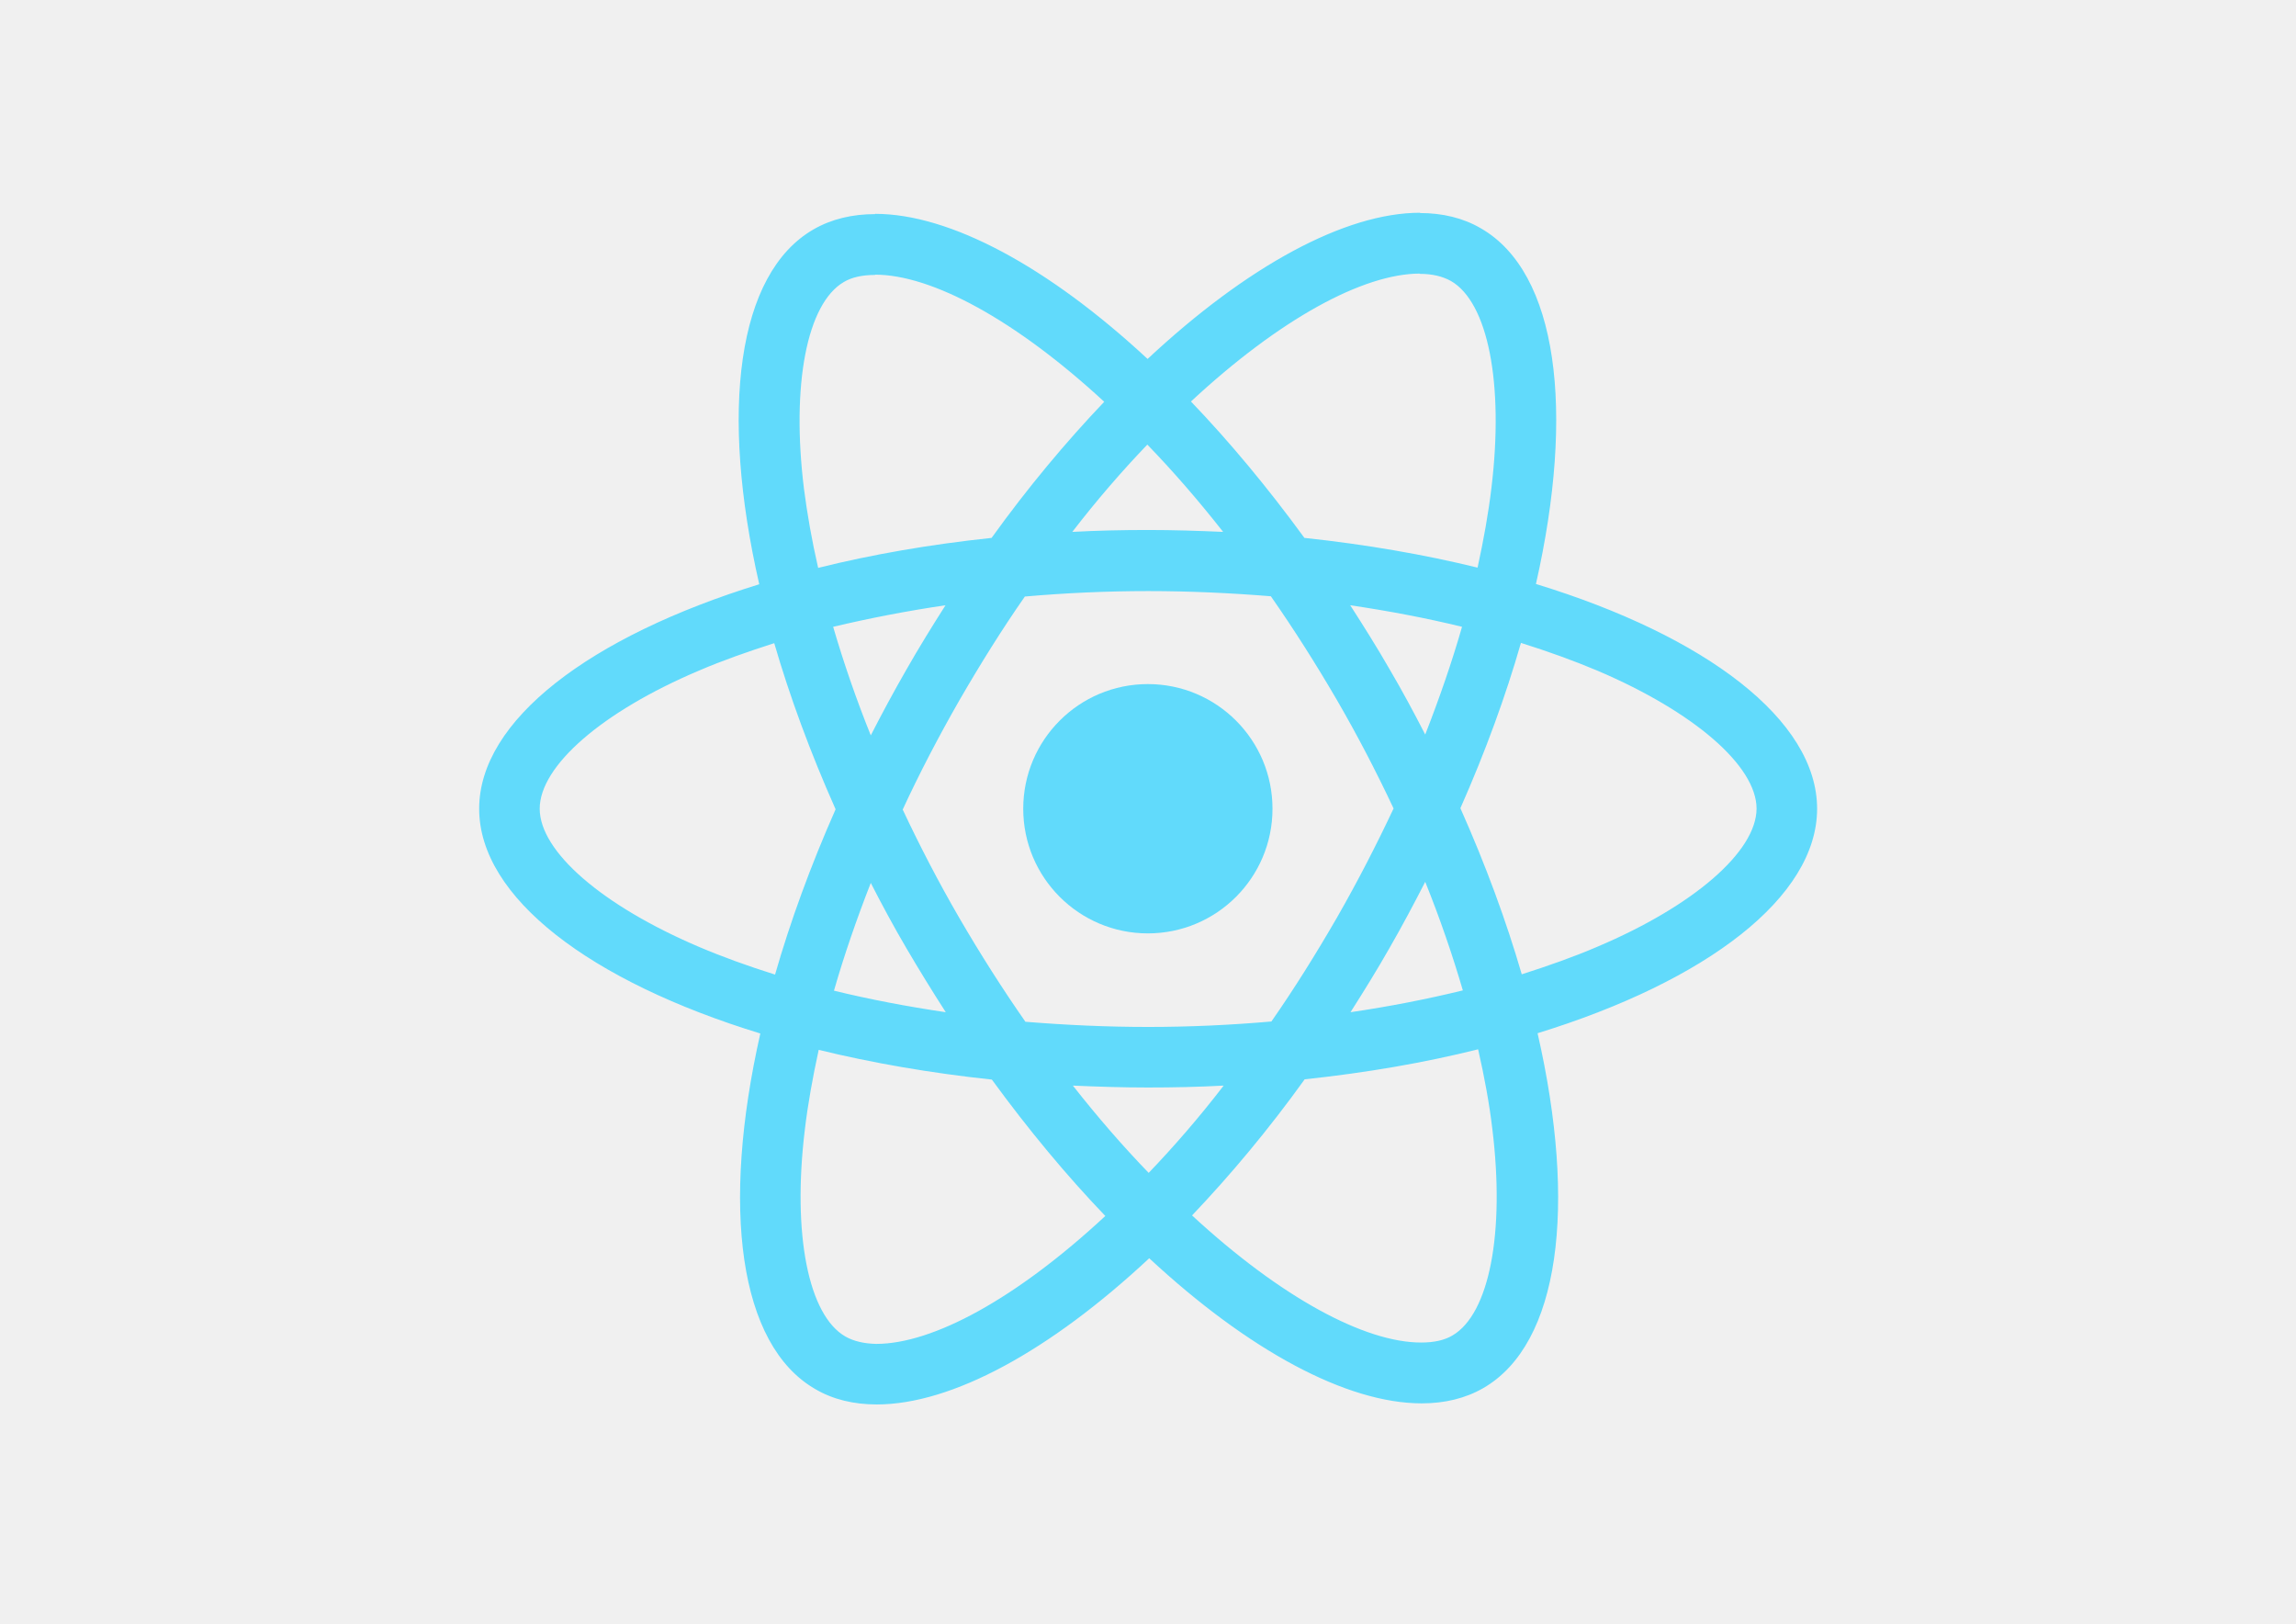
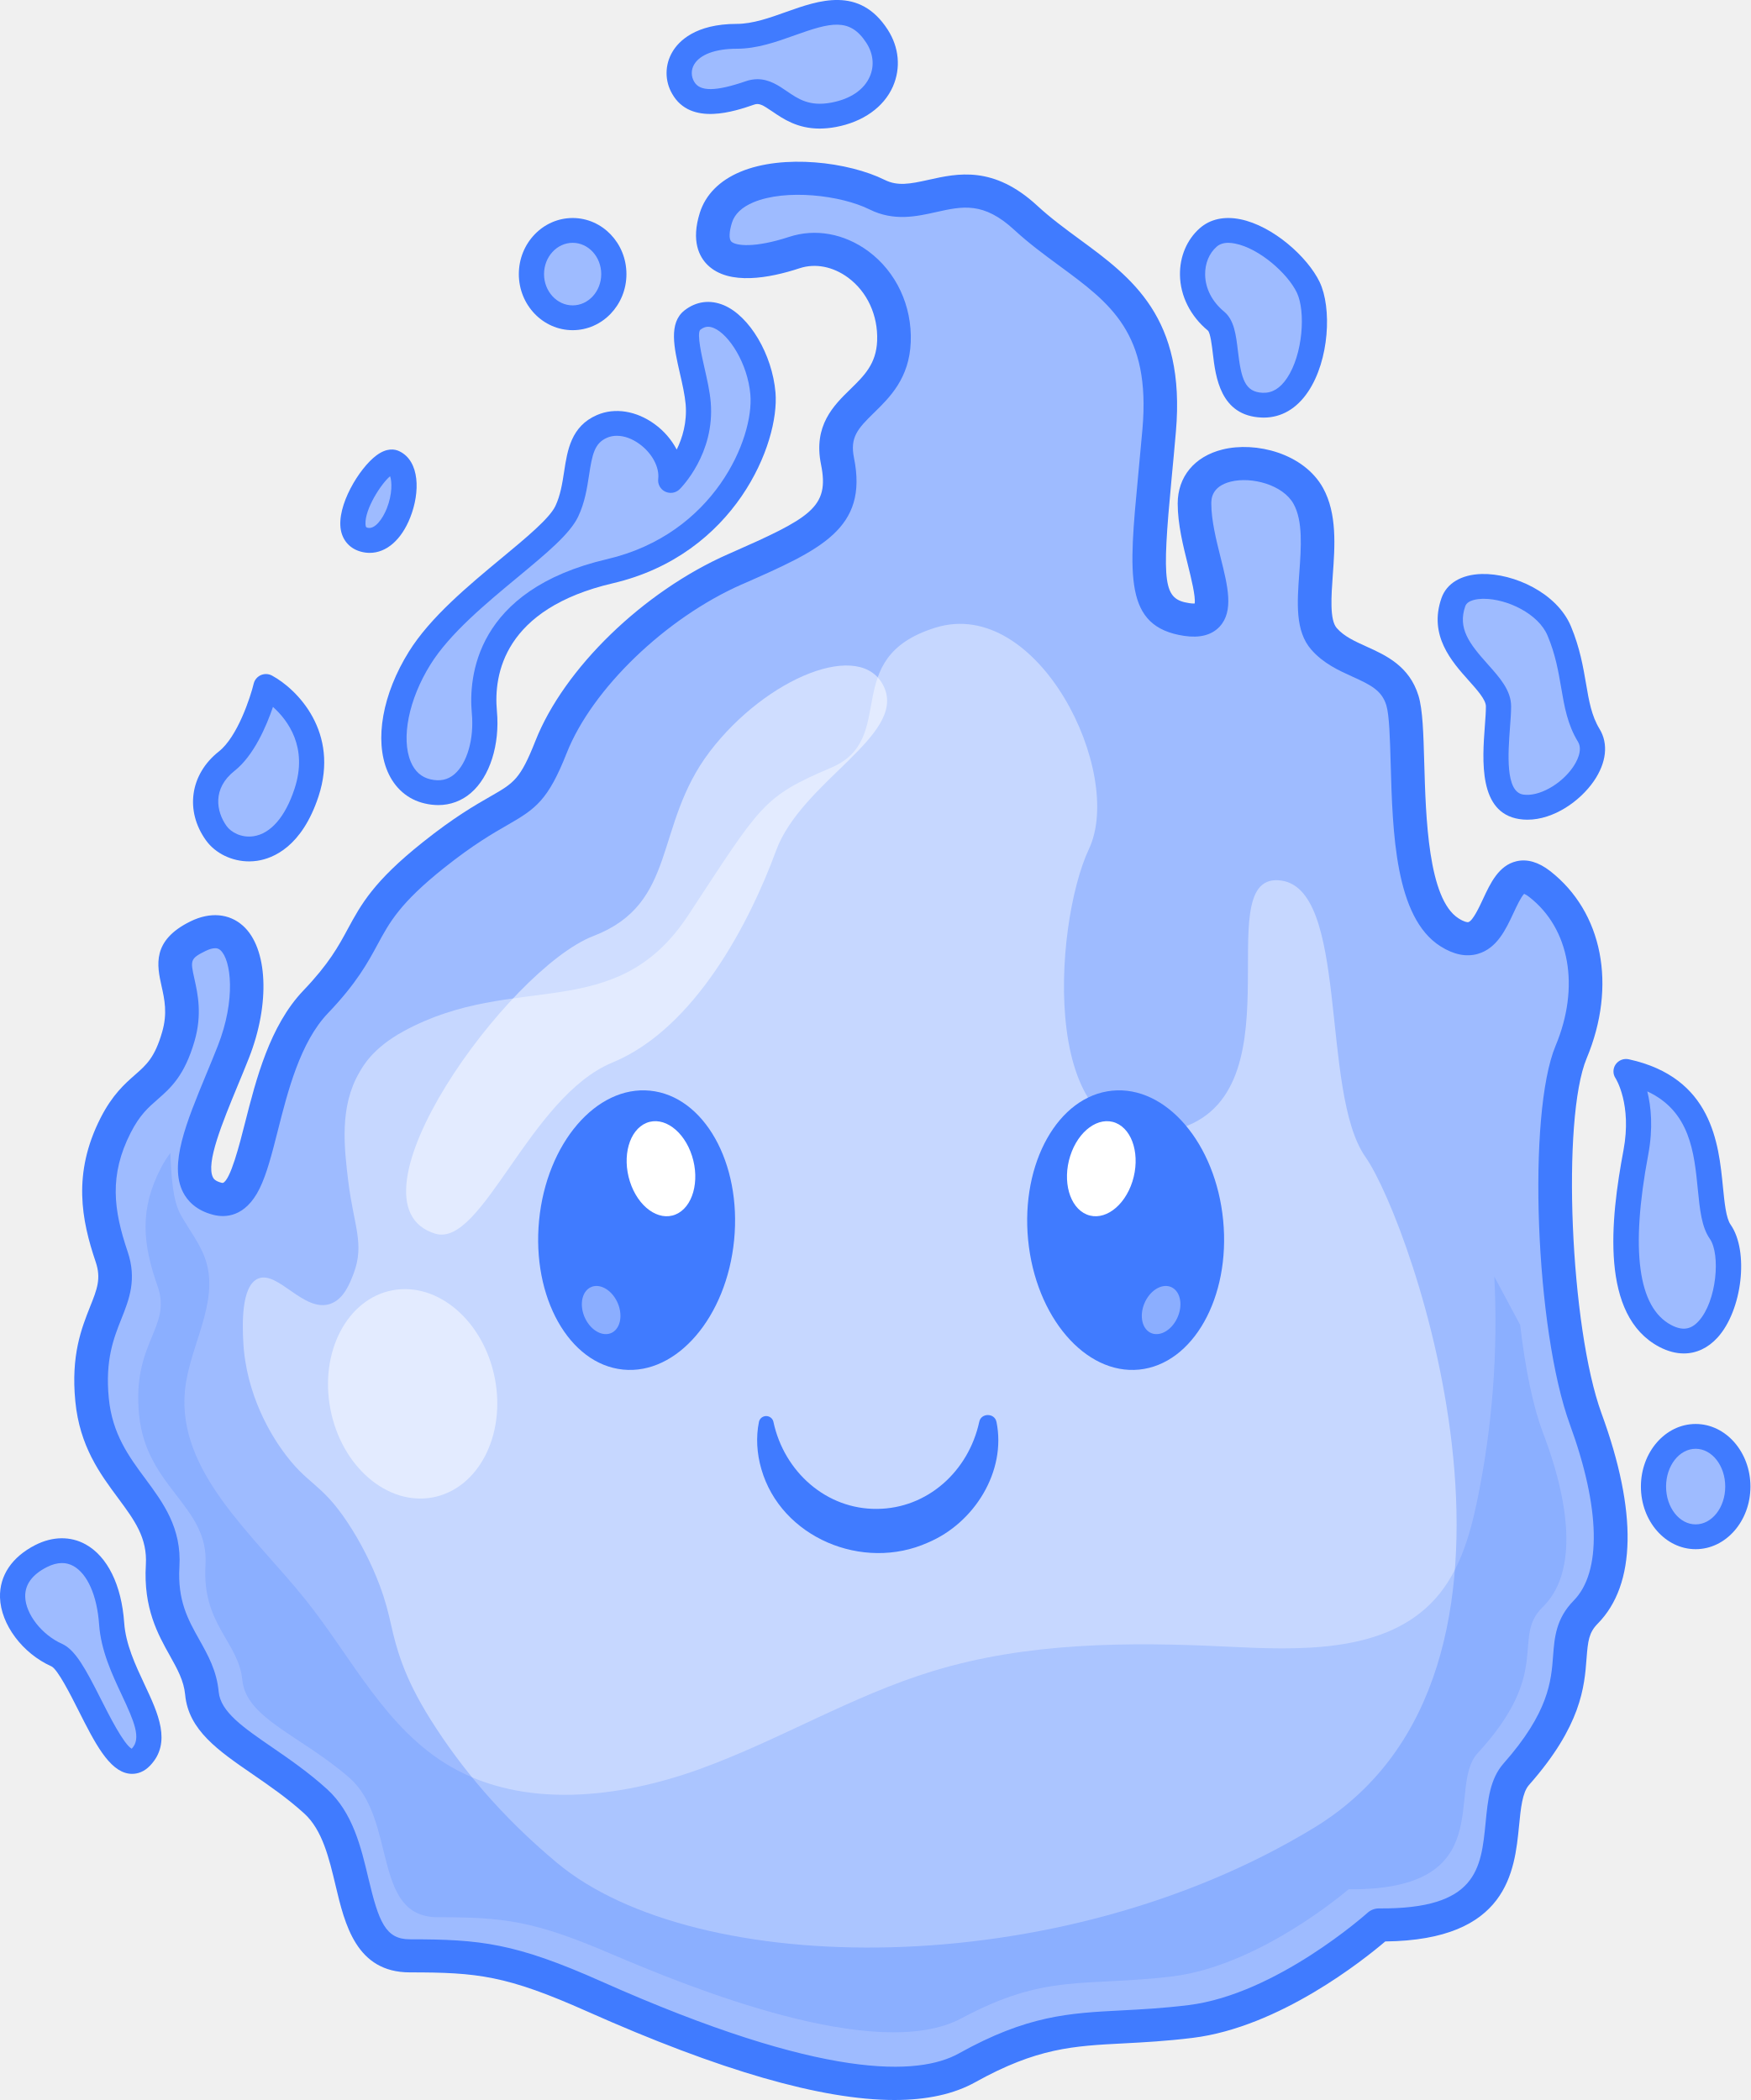
- <svg xmlns="http://www.w3.org/2000/svg" viewBox="0 0 841.9 595.3">
-   <g fill="#61DAFB">
-     <path d="M666.3 296.5c0-32.5-40.7-63.3-103.1-82.4 14.4-63.6 8-114.2-20.2-130.4-6.5-3.8-14.1-5.6-22.4-5.6v22.3c4.6 0 8.3.9 11.4 2.6 13.6 7.8 19.5 37.5 14.9 75.7-1.1 9.4-2.9 19.3-5.1 29.4-19.6-4.8-41-8.5-63.5-10.9-13.5-18.5-27.5-35.3-41.6-50 32.6-30.3 63.2-46.9 84-46.9V78c-27.5 0-63.5 19.6-99.9 53.6-36.4-33.8-72.4-53.2-99.9-53.2v22.3c20.7 0 51.4 16.5 84 46.6-14 14.7-28 31.4-41.3 49.9-22.6 2.4-44 6.1-63.6 11-2.3-10-4-19.7-5.2-29-4.7-38.2 1.1-67.9 14.6-75.8 3-1.8 6.9-2.6 11.5-2.6V78.5c-8.4 0-16 1.8-22.6 5.6-28.1 16.2-34.4 66.7-19.9 130.1-62.2 19.2-102.7 49.9-102.7 82.3 0 32.5 40.7 63.3 103.1 82.4-14.4 63.6-8 114.2 20.2 130.4 6.5 3.8 14.1 5.6 22.5 5.6 27.5 0 63.5-19.6 99.9-53.6 36.4 33.8 72.4 53.2 99.9 53.2 8.4 0 16-1.8 22.6-5.6 28.1-16.2 34.4-66.7 19.9-130.1 62-19.1 102.5-49.9 102.5-82.3zm-130.2-66.7c-3.7 12.9-8.3 26.2-13.5 39.5-4.1-8-8.4-16-13.1-24-4.6-8-9.5-15.8-14.4-23.4 14.2 2.1 27.9 4.7 41 7.9zm-45.8 106.5c-7.8 13.5-15.8 26.3-24.1 38.2-14.9 1.3-30 2-45.2 2-15.1 0-30.2-.7-45-1.9-8.3-11.9-16.4-24.6-24.2-38-7.6-13.1-14.5-26.4-20.8-39.8 6.2-13.4 13.2-26.8 20.7-39.9 7.8-13.5 15.8-26.3 24.1-38.2 14.9-1.3 30-2 45.2-2 15.1 0 30.2.7 45 1.9 8.3 11.9 16.4 24.6 24.2 38 7.6 13.1 14.5 26.4 20.8 39.8-6.3 13.4-13.2 26.8-20.7 39.9zm32.3-13c5.4 13.4 10 26.8 13.8 39.8-13.1 3.2-26.9 5.9-41.2 8 4.9-7.7 9.8-15.6 14.4-23.7 4.6-8 8.9-16.1 13-24.1zM421.2 430c-9.3-9.6-18.6-20.3-27.8-32 9 .4 18.2.7 27.5.7 9.4 0 18.7-.2 27.8-.7-9 11.7-18.3 22.4-27.5 32zm-74.4-58.9c-14.2-2.1-27.9-4.7-41-7.9 3.7-12.9 8.3-26.2 13.5-39.5 4.1 8 8.4 16 13.1 24 4.7 8 9.5 15.8 14.4 23.4zM420.7 163c9.3 9.6 18.6 20.3 27.8 32-9-.4-18.2-.7-27.5-.7-9.4 0-18.7.2-27.8.7 9-11.7 18.3-22.4 27.5-32zm-74 58.9c-4.9 7.7-9.8 15.6-14.4 23.7-4.6 8-8.9 16-13 24-5.4-13.4-10-26.8-13.8-39.8 13.1-3.1 26.9-5.8 41.2-7.9zm-90.5 125.2c-35.4-15.1-58.3-34.9-58.3-50.6 0-15.7 22.9-35.6 58.3-50.6 8.6-3.7 18-7 27.7-10.1 5.7 19.6 13.2 40 22.5 60.9-9.2 20.8-16.6 41.1-22.2 60.6-9.9-3.1-19.3-6.5-28-10.2zM310 490c-13.6-7.8-19.5-37.5-14.9-75.7 1.1-9.4 2.9-19.3 5.1-29.4 19.6 4.8 41 8.5 63.5 10.9 13.5 18.5 27.5 35.3 41.6 50-32.6 30.3-63.2 46.9-84 46.9-4.5-.1-8.3-1-11.3-2.7zm237.2-76.2c4.7 38.2-1.1 67.9-14.6 75.8-3 1.8-6.9 2.6-11.5 2.6-20.7 0-51.4-16.5-84-46.6 14-14.7 28-31.4 41.3-49.9 22.6-2.4 44-6.1 63.6-11 2.3 10.1 4.1 19.8 5.2 29.1zm38.5-66.7c-8.6 3.7-18 7-27.7 10.1-5.7-19.6-13.2-40-22.5-60.9 9.2-20.8 16.6-41.1 22.2-60.6 9.9 3.1 19.3 6.5 28.1 10.2 35.4 15.1 58.3 34.9 58.3 50.6-.1 15.7-23 35.6-58.4 50.6zM320.8 78.4z" />
-     <circle cx="420.9" cy="296.5" r="45.7" />
-     <path d="M520.5 78.1z" />
+ <svg xmlns="http://www.w3.org/2000/svg" width="40" height="48" viewBox="0 0 40 48" fill="none">
+   <g clip-path="url(#clip0_146_915)">
+     <path d="M15.82 7.318C16.493 6.788 17.344 7.936 17.434 8.995C17.523 10.055 16.582 12.438 13.937 13.056C11.293 13.674 10.979 15.307 11.068 16.279C11.158 17.25 10.71 18.309 9.768 18.089C8.827 17.868 8.737 16.411 9.589 15.042C10.441 13.673 12.592 12.438 12.951 11.687C13.31 10.937 13.041 10.054 13.758 9.745C14.475 9.436 15.416 10.231 15.327 10.982C15.327 10.982 16.044 10.276 15.954 9.216C15.895 8.521 15.482 7.584 15.82 7.318Z" fill="#9EBBFF" />
+     <path d="M33.212 13.763C33.461 13.056 35.229 13.454 35.633 14.425C36.036 15.396 35.902 16.147 36.305 16.809C36.708 17.471 35.588 18.575 34.758 18.442C33.928 18.31 34.242 16.809 34.242 16.147C34.242 15.485 32.809 14.91 33.212 13.763Z" fill="#9EBBFF" />
+     <path d="M27.609 5.428C28.222 4.888 29.536 5.817 29.895 6.568C30.254 7.318 29.94 9.304 28.841 9.26C27.743 9.216 28.18 7.663 27.788 7.34C27.094 6.766 27.116 5.861 27.609 5.428Z" fill="#9EBBFF" />
+     <path d="M20.042 0.829C20.477 1.503 20.153 2.418 19.048 2.625C17.942 2.831 17.733 1.918 17.135 2.124C16.537 2.331 15.879 2.477 15.611 2.006C15.343 1.536 15.641 0.829 16.836 0.829C18.031 0.829 19.243 -0.407 20.042 0.829Z" fill="#9EBBFF" />
+     <path d="M13.086 7.264C13.606 7.264 14.027 6.817 14.027 6.265C14.027 5.714 13.606 5.267 13.086 5.267C12.566 5.267 12.145 5.714 12.145 6.265C12.145 6.817 12.566 7.264 13.086 7.264Z" fill="#9EBBFF" />
+     <path d="M9.002 10.57C8.668 10.404 7.572 12.129 8.319 12.335C9.066 12.542 9.537 10.835 9.002 10.57Z" fill="#9EBBFF" />
+     <path d="M6.078 15.69C6.078 15.69 7.542 16.485 7.004 18.118C6.466 19.751 5.301 19.545 4.942 19.045C4.584 18.544 4.584 17.868 5.182 17.396C5.779 16.924 6.078 15.69 6.078 15.69Z" fill="#9EBBFF" />
+     <path d="M37.157 24.489C37.157 24.489 37.605 25.152 37.381 26.343C37.157 27.534 36.799 29.873 38.053 30.536C39.308 31.199 39.802 28.859 39.309 28.153C38.817 27.447 39.578 25.018 37.157 24.489Z" fill="#9EBBFF" />
+     <path d="M38.748 35.127C39.281 35.127 39.712 34.613 39.712 33.979C39.712 33.345 39.281 32.831 38.748 32.831C38.216 32.831 37.785 33.345 37.785 33.979C37.785 34.613 38.216 35.127 38.748 35.127Z" fill="#9EBBFF" />
+     <path d="M0.938 35.568C1.769 35.144 2.462 35.833 2.552 37.113C2.642 38.393 3.852 39.497 3.224 40.159C2.596 40.821 1.867 38.084 1.297 37.83C0.422 37.441 -0.272 36.186 0.938 35.568Z" fill="#9EBBFF" />
+     <path d="M36.235 36.848C35.453 37.643 36.494 38.466 34.647 40.556C33.877 41.425 35.214 44.029 31.509 43.999C31.509 43.999 29.357 45.941 27.205 46.206C25.053 46.472 24.157 46.118 22.095 47.266C20.033 48.414 15.461 46.471 13.578 45.633C11.695 44.794 10.978 44.705 9.365 44.705C7.752 44.705 8.379 42.233 7.213 41.174C6.047 40.114 4.703 39.673 4.613 38.703C4.523 37.732 3.627 37.29 3.717 35.789C3.807 34.287 2.282 33.847 2.103 31.992C1.925 30.138 2.909 29.786 2.551 28.726C2.192 27.667 2.103 26.785 2.641 25.725C2.705 25.597 2.779 25.474 2.863 25.357C3.324 24.71 3.766 24.761 4.075 23.695C4.434 22.458 3.448 21.929 4.524 21.399C5.6 20.87 5.959 22.458 5.33 24.048C4.702 25.637 3.895 27.138 4.972 27.402C6.048 27.667 5.779 24.401 7.214 22.9C8.648 21.398 8.021 21.046 9.903 19.545C11.785 18.044 11.965 18.663 12.592 17.073C13.22 15.483 14.991 13.807 16.796 13.012C18.601 12.217 19.407 11.865 19.138 10.54C18.868 9.215 20.373 9.216 20.428 7.803C20.483 6.39 19.227 5.42 18.152 5.773C17.076 6.126 16 6.126 16.358 4.979C16.717 3.832 18.975 3.919 20.042 4.449C21.11 4.978 22.007 3.655 23.441 4.979C24.876 6.303 26.758 6.745 26.489 9.835C26.221 12.926 25.952 13.984 27.117 14.161C28.282 14.338 27.297 12.748 27.297 11.513C27.297 10.277 29.358 10.365 29.896 11.336C30.433 12.307 29.717 13.984 30.255 14.603C30.792 15.222 31.779 15.132 32.048 16.014C32.316 16.897 31.869 20.517 33.124 21.312C34.378 22.107 34.11 19.37 35.186 20.209C36.262 21.047 36.53 22.547 35.903 24.049C35.484 25.052 35.441 27.557 35.684 29.713C35.803 30.78 35.991 31.763 36.237 32.435C36.978 34.464 37.018 36.053 36.235 36.848Z" fill="#9EBBFF" />
+     <path d="M21.374 14.347C23.728 13.615 25.704 17.665 24.884 19.405C24.065 21.146 23.715 26.514 26.757 25.846C29.799 25.179 27.576 20.016 29.214 20.12C30.852 20.224 30.15 24.948 31.203 26.446C32.257 27.944 35.89 38.2 30.036 41.772C24.182 45.344 15.899 45.229 12.727 42.578C11.45 41.512 10.527 40.397 9.846 39.315C9.523 38.801 9.329 38.394 9.196 38.037C8.911 37.269 8.961 36.998 8.673 36.228C8.485 35.732 8.243 35.257 7.951 34.812C7.318 33.855 7.031 33.967 6.44 33.133C6.243 32.855 5.616 31.915 5.558 30.648C5.543 30.316 5.5 29.39 5.901 29.224C6.354 29.038 6.941 30.004 7.543 29.804C7.858 29.698 7.995 29.333 8.082 29.105C8.336 28.428 8.082 28.009 7.959 27.006C7.865 26.23 7.752 25.297 8.214 24.509C8.29 24.38 8.508 23.959 9.232 23.566C11.778 22.183 14.065 23.451 15.73 20.915C17.395 18.38 17.428 18.214 18.991 17.548C20.555 16.882 19.151 15.038 21.374 14.347Z" fill="#C6D7FF" />
+     <path d="M20.439 48C18.778 48 16.456 47.329 13.421 45.977C11.571 45.152 10.914 45.083 9.365 45.083C8.14 45.083 7.879 43.983 7.669 43.099C7.52 42.474 7.367 41.828 6.953 41.452C6.567 41.101 6.164 40.824 5.774 40.555C4.986 40.013 4.306 39.545 4.231 38.736C4.201 38.416 4.053 38.151 3.882 37.844C3.611 37.36 3.274 36.759 3.333 35.766C3.37 35.15 3.074 34.75 2.699 34.243C2.287 33.688 1.82 33.057 1.721 32.028C1.619 30.974 1.863 30.362 2.058 29.869C2.219 29.467 2.315 29.224 2.187 28.845C1.863 27.888 1.652 26.827 2.297 25.555C2.569 25.02 2.856 24.769 3.086 24.567C3.348 24.337 3.537 24.172 3.705 23.59C3.83 23.161 3.76 22.843 3.691 22.536C3.589 22.074 3.461 21.498 4.351 21.061C4.798 20.84 5.236 20.877 5.552 21.16C6.121 21.671 6.178 22.942 5.688 24.184C5.602 24.402 5.513 24.618 5.425 24.829C5.085 25.654 4.699 26.586 4.867 26.912C4.88 26.937 4.911 26.997 5.065 27.035C5.074 27.038 5.083 27.039 5.093 27.038C5.266 26.978 5.475 26.154 5.6 25.661C5.851 24.676 6.162 23.447 6.933 22.64C7.519 22.027 7.737 21.623 7.948 21.232C8.249 20.677 8.532 20.15 9.661 19.251C10.38 18.677 10.858 18.404 11.208 18.203C11.744 17.896 11.888 17.814 12.235 16.935C12.89 15.275 14.701 13.52 16.639 12.666L16.647 12.663C18.526 11.835 18.962 11.602 18.761 10.614C18.581 9.727 19.052 9.266 19.432 8.896C19.749 8.586 20.023 8.318 20.044 7.789C20.066 7.209 19.818 6.67 19.38 6.346C19.035 6.092 18.632 6.013 18.273 6.131C17.584 6.358 16.661 6.529 16.175 6.062C15.98 5.874 15.789 5.514 15.991 4.867C16.121 4.452 16.441 4.127 16.916 3.928C17.896 3.515 19.391 3.703 20.215 4.111C20.51 4.258 20.79 4.206 21.22 4.11C21.881 3.962 22.703 3.779 23.703 4.702C24.007 4.983 24.343 5.23 24.667 5.468C25.863 6.346 27.099 7.255 26.871 9.866C26.838 10.252 26.804 10.607 26.773 10.933C26.541 13.377 26.587 13.697 27.175 13.786C27.216 13.793 27.258 13.796 27.3 13.795C27.325 13.635 27.218 13.208 27.146 12.916C27.037 12.478 26.912 11.982 26.912 11.51C26.912 10.898 27.294 10.435 27.933 10.275C28.699 10.083 29.796 10.365 30.233 11.153C30.558 11.741 30.504 12.488 30.456 13.147C30.422 13.625 30.382 14.167 30.546 14.355C30.713 14.547 30.962 14.659 31.227 14.779C31.664 14.976 32.207 15.222 32.415 15.904C32.512 16.224 32.527 16.759 32.546 17.435C32.581 18.676 32.633 20.55 33.331 20.992C33.458 21.073 33.531 21.083 33.554 21.077C33.657 21.047 33.803 20.734 33.89 20.547C34.057 20.189 34.246 19.782 34.652 19.686C34.898 19.628 35.158 19.704 35.423 19.91C36.624 20.847 36.952 22.527 36.257 24.191C35.681 25.569 35.881 30.347 36.597 32.306C37.42 34.556 37.39 36.217 36.511 37.111C36.308 37.317 36.286 37.505 36.255 37.907C36.206 38.556 36.138 39.444 34.937 40.803C34.787 40.974 34.751 41.339 34.713 41.726C34.61 42.773 34.455 44.345 31.655 44.376C31.169 44.79 29.239 46.336 27.254 46.58C26.643 46.655 26.129 46.682 25.674 46.706C24.526 46.765 23.697 46.808 22.285 47.594C21.799 47.864 21.186 48 20.439 48ZM4.914 21.674C4.863 21.674 4.793 21.689 4.696 21.737C4.34 21.912 4.35 21.956 4.443 22.375C4.519 22.717 4.623 23.186 4.445 23.798C4.215 24.591 3.901 24.866 3.598 25.132C3.388 25.315 3.191 25.488 2.985 25.894C2.492 26.865 2.593 27.652 2.916 28.607C3.132 29.245 2.95 29.703 2.774 30.145C2.599 30.584 2.401 31.082 2.486 31.957C2.565 32.779 2.949 33.297 3.32 33.798C3.73 34.352 4.153 34.924 4.1 35.811C4.054 36.586 4.297 37.02 4.555 37.48C4.751 37.829 4.953 38.19 4.997 38.668C5.039 39.127 5.558 39.484 6.215 39.936C6.607 40.205 7.051 40.511 7.475 40.896C8.062 41.43 8.251 42.225 8.417 42.927C8.654 43.922 8.806 44.327 9.366 44.327C10.974 44.327 11.768 44.41 13.738 45.288C18.848 47.564 21.001 47.441 21.908 46.937C23.476 46.063 24.429 46.014 25.634 45.952C26.076 45.929 26.576 45.903 27.159 45.831C29.166 45.584 31.23 43.739 31.25 43.721C31.321 43.657 31.414 43.621 31.51 43.621H31.513C33.754 43.639 33.844 42.719 33.949 41.654C33.999 41.143 34.047 40.661 34.358 40.308C35.392 39.138 35.447 38.425 35.49 37.852C35.522 37.432 35.555 36.998 35.961 36.585C36.602 35.933 36.571 34.467 35.875 32.562C35.083 30.397 34.897 25.461 35.547 23.904C36.109 22.56 35.873 21.226 34.947 20.504C34.911 20.474 34.871 20.449 34.829 20.43C34.758 20.498 34.653 20.724 34.588 20.863C34.41 21.245 34.209 21.677 33.77 21.803C33.506 21.879 33.219 21.821 32.916 21.629C31.877 20.971 31.823 19.023 31.779 17.457C31.763 16.886 31.748 16.346 31.68 16.122C31.577 15.784 31.331 15.659 30.907 15.467C30.594 15.325 30.24 15.165 29.963 14.847C29.594 14.424 29.641 13.778 29.691 13.094C29.733 12.512 29.777 11.909 29.559 11.517C29.317 11.081 28.602 10.889 28.123 11.009C27.68 11.121 27.68 11.415 27.68 11.512C27.68 11.892 27.792 12.341 27.891 12.737C28.057 13.398 28.199 13.968 27.87 14.323C27.689 14.517 27.416 14.588 27.058 14.534C25.681 14.326 25.79 13.169 26.009 10.863C26.04 10.541 26.073 10.187 26.107 9.802C26.297 7.61 25.375 6.933 24.208 6.075C23.867 5.824 23.514 5.565 23.178 5.255C22.475 4.606 21.995 4.713 21.39 4.848C20.939 4.949 20.426 5.063 19.87 4.787C19.211 4.46 17.959 4.313 17.217 4.624C16.953 4.735 16.788 4.892 16.726 5.09C16.66 5.301 16.655 5.466 16.712 5.522C16.814 5.62 17.248 5.672 18.031 5.415C18.632 5.217 19.292 5.337 19.842 5.742C20.481 6.215 20.844 6.991 20.812 7.818C20.78 8.645 20.332 9.083 19.973 9.434C19.596 9.801 19.42 9.999 19.515 10.466C19.842 12.084 18.759 12.563 16.962 13.354L16.953 13.357C15.214 14.123 13.531 15.744 12.951 17.21C12.524 18.292 12.244 18.486 11.595 18.858C11.268 19.046 10.819 19.303 10.146 19.839C9.139 20.642 8.902 21.08 8.628 21.588C8.404 22.002 8.15 22.473 7.494 23.159C6.86 23.822 6.576 24.944 6.348 25.845C6.214 26.373 6.098 26.829 5.931 27.169C5.602 27.835 5.132 27.832 4.881 27.769C4.473 27.669 4.277 27.434 4.185 27.255C3.858 26.621 4.256 25.66 4.717 24.545C4.803 24.337 4.891 24.125 4.975 23.911C5.397 22.842 5.28 21.937 5.037 21.719C5.021 21.704 5.002 21.692 4.981 21.684C4.96 21.676 4.937 21.672 4.914 21.674Z" fill="#407BFF" />
+     <path d="M10.014 18.402C9.909 18.401 9.804 18.389 9.702 18.364C9.318 18.275 9.017 18.013 8.855 17.63C8.553 16.913 8.74 15.864 9.344 14.894C9.835 14.106 10.7 13.389 11.463 12.756C12.025 12.29 12.555 11.851 12.691 11.567C12.807 11.322 12.85 11.046 12.891 10.78C12.965 10.293 13.05 9.741 13.643 9.486C14.048 9.311 14.54 9.389 14.959 9.694C15.17 9.847 15.343 10.046 15.464 10.276C15.594 10.01 15.703 9.654 15.668 9.239C15.649 9.027 15.593 8.777 15.537 8.535C15.402 7.944 15.275 7.385 15.64 7.096C15.907 6.886 16.227 6.844 16.542 6.977C17.13 7.226 17.647 8.102 17.721 8.971C17.819 10.128 16.801 12.678 14.004 13.332C11.518 13.913 11.277 15.411 11.355 16.253C11.426 17.021 11.192 17.756 10.76 18.125C10.554 18.305 10.288 18.403 10.014 18.402ZM14.097 9.961C14.02 9.96 13.944 9.975 13.873 10.005C13.585 10.129 13.533 10.385 13.46 10.864C13.415 11.157 13.364 11.488 13.212 11.808C13.023 12.204 12.498 12.639 11.834 13.19C11.104 13.795 10.276 14.481 9.835 15.191C9.341 15.984 9.161 16.877 9.387 17.413C9.478 17.63 9.629 17.765 9.835 17.813C10.052 17.864 10.231 17.826 10.383 17.697C10.675 17.448 10.836 16.888 10.782 16.305C10.706 15.481 10.855 13.486 13.871 12.781C16.331 12.206 17.231 10.012 17.147 9.02C17.086 8.306 16.659 7.645 16.314 7.499C16.195 7.448 16.101 7.461 16 7.54C15.921 7.633 16.037 8.14 16.099 8.412C16.158 8.672 16.22 8.942 16.241 9.193C16.341 10.37 15.563 11.15 15.53 11.183C15.488 11.224 15.434 11.252 15.375 11.262C15.316 11.271 15.255 11.263 15.201 11.237C15.148 11.212 15.103 11.17 15.075 11.119C15.046 11.067 15.034 11.008 15.041 10.95C15.073 10.681 14.902 10.36 14.616 10.151C14.446 10.026 14.264 9.961 14.097 9.961V9.961Z" fill="#407BFF" />
+     <path d="M34.904 18.736C34.84 18.736 34.776 18.731 34.713 18.721C33.784 18.573 33.873 17.38 33.931 16.591C33.944 16.423 33.955 16.265 33.955 16.146C33.955 15.994 33.756 15.772 33.564 15.557C33.174 15.121 32.64 14.524 32.94 13.67C33.058 13.333 33.393 13.132 33.858 13.12C34.593 13.102 35.581 13.553 35.899 14.318C36.103 14.808 36.177 15.243 36.243 15.626C36.31 16.02 36.368 16.36 36.552 16.662C36.758 16.999 36.71 17.433 36.422 17.853C36.104 18.315 35.502 18.736 34.904 18.736ZM33.907 13.687H33.874C33.774 13.69 33.535 13.711 33.484 13.855C33.307 14.359 33.572 14.708 33.996 15.181C34.271 15.489 34.531 15.779 34.531 16.145C34.531 16.285 34.519 16.453 34.505 16.632C34.462 17.215 34.396 18.096 34.805 18.161C35.156 18.217 35.668 17.936 35.945 17.534C36.019 17.426 36.18 17.152 36.058 16.953C35.818 16.559 35.749 16.151 35.675 15.719C35.611 15.347 35.546 14.963 35.365 14.531C35.156 14.027 34.438 13.687 33.907 13.687Z" fill="#407BFF" />
+     <path d="M28.879 9.545C28.863 9.545 28.846 9.545 28.83 9.544C27.884 9.506 27.778 8.612 27.715 8.079C27.694 7.904 27.66 7.613 27.602 7.556C27.204 7.228 26.971 6.765 26.964 6.286C26.957 5.866 27.122 5.476 27.417 5.216C27.654 5.008 27.973 4.938 28.34 5.011C29.087 5.161 29.882 5.875 30.156 6.447C30.435 7.031 30.381 8.228 29.89 8.956C29.63 9.342 29.281 9.545 28.879 9.545ZM28.069 5.55C27.958 5.55 27.869 5.58 27.801 5.64C27.631 5.79 27.535 6.022 27.539 6.278C27.544 6.596 27.699 6.896 27.973 7.123C28.203 7.313 28.244 7.653 28.287 8.014C28.363 8.656 28.444 8.961 28.854 8.978C29.071 8.987 29.253 8.877 29.41 8.642C29.774 8.101 29.839 7.116 29.635 6.689C29.425 6.251 28.779 5.678 28.226 5.568C28.174 5.557 28.122 5.551 28.069 5.55Z" fill="#407BFF" />
+     <path d="M18.731 2.939C18.22 2.939 17.898 2.718 17.65 2.549C17.416 2.389 17.342 2.353 17.23 2.392C16.798 2.541 15.785 2.89 15.361 2.146C15.275 1.999 15.231 1.833 15.232 1.665C15.233 1.496 15.279 1.331 15.366 1.185C15.506 0.946 15.887 0.546 16.836 0.546C17.2 0.546 17.59 0.407 17.967 0.272C18.712 0.007 19.639 -0.323 20.285 0.677C20.546 1.082 20.589 1.555 20.404 1.978C20.196 2.45 19.721 2.787 19.101 2.903C18.979 2.926 18.855 2.938 18.731 2.939ZM17.307 1.81C17.58 1.81 17.796 1.958 17.978 2.083C18.246 2.266 18.498 2.438 18.994 2.346C19.43 2.265 19.743 2.054 19.875 1.752C19.985 1.506 19.956 1.225 19.799 0.982C19.419 0.392 18.976 0.516 18.163 0.806C17.739 0.958 17.3 1.114 16.836 1.114C16.353 1.114 15.998 1.244 15.863 1.472C15.827 1.532 15.808 1.6 15.808 1.67C15.808 1.74 15.827 1.808 15.863 1.868C15.993 2.096 16.356 2.093 17.041 1.857C17.126 1.827 17.216 1.811 17.307 1.81Z" fill="#407BFF" />
+     <path d="M13.086 7.547C12.408 7.547 11.856 6.972 11.856 6.265C11.856 5.558 12.408 4.983 13.086 4.983C13.764 4.983 14.315 5.558 14.315 6.265C14.315 6.972 13.764 7.547 13.086 7.547ZM13.086 5.55C12.726 5.55 12.432 5.871 12.432 6.265C12.432 6.659 12.726 6.98 13.086 6.98C13.446 6.98 13.739 6.659 13.739 6.265C13.739 5.871 13.446 5.55 13.086 5.55Z" fill="#407BFF" />
+     <path d="M8.448 12.637C8.378 12.637 8.309 12.627 8.242 12.608C8.002 12.542 7.837 12.364 7.79 12.12C7.684 11.565 8.209 10.7 8.602 10.409C8.839 10.233 9.021 10.261 9.132 10.317C9.592 10.545 9.603 11.247 9.376 11.824C9.173 12.342 8.828 12.637 8.448 12.637ZM8.914 10.885C8.703 11.063 8.334 11.643 8.352 11.98C8.356 12.052 8.37 12.055 8.397 12.062C8.563 12.109 8.743 11.864 8.84 11.619C8.968 11.291 8.958 11.007 8.914 10.885Z" fill="#407BFF" />
+     <path d="M5.694 19.689C5.303 19.689 4.922 19.508 4.707 19.208C4.221 18.531 4.343 17.695 5.002 17.176C5.427 16.84 5.721 15.942 5.798 15.624C5.808 15.582 5.828 15.543 5.857 15.509C5.885 15.476 5.921 15.449 5.961 15.431C6.002 15.414 6.046 15.405 6.09 15.407C6.134 15.409 6.178 15.421 6.216 15.442C6.795 15.756 7.761 16.737 7.278 18.205C6.898 19.359 6.238 19.621 5.879 19.675C5.818 19.684 5.756 19.689 5.694 19.689ZM6.238 16.158C6.089 16.594 5.801 17.271 5.361 17.618C4.847 18.023 4.941 18.551 5.178 18.881C5.279 19.022 5.515 19.155 5.793 19.114C6.187 19.055 6.52 18.67 6.73 18.03C7.044 17.081 6.577 16.462 6.238 16.158V16.158Z" fill="#407BFF" />
+     <path d="M38.478 30.936C38.296 30.936 38.108 30.886 37.917 30.786C36.56 30.069 36.8 27.878 37.099 26.291C37.296 25.242 36.922 24.652 36.918 24.646C36.886 24.599 36.869 24.544 36.87 24.487C36.87 24.43 36.888 24.375 36.92 24.329C36.953 24.282 36.998 24.246 37.052 24.225C37.105 24.204 37.164 24.2 37.22 24.212C39.125 24.629 39.274 26.137 39.372 27.134C39.409 27.498 39.442 27.842 39.547 27.992C39.971 28.599 39.814 29.95 39.248 30.573C39.029 30.813 38.763 30.936 38.478 30.936ZM37.643 24.946C37.73 25.294 37.779 25.782 37.664 26.395C37.254 28.577 37.431 29.886 38.189 30.286C38.444 30.421 38.639 30.394 38.818 30.195C39.229 29.743 39.321 28.672 39.071 28.314C38.883 28.044 38.844 27.648 38.798 27.19C38.715 26.344 38.622 25.401 37.643 24.946Z" fill="#407BFF" />
+     <path d="M38.748 35.41C38.058 35.41 37.497 34.768 37.497 33.979C37.497 33.19 38.058 32.548 38.748 32.548C39.438 32.548 40 33.19 40 33.979C40 34.768 39.438 35.41 38.748 35.41ZM38.748 33.115C38.375 33.115 38.072 33.502 38.072 33.979C38.072 34.456 38.375 34.843 38.748 34.843C39.121 34.843 39.424 34.456 39.424 33.979C39.424 33.502 39.121 33.115 38.748 33.115Z" fill="#407BFF" />
+     <path d="M3.02 40.545C2.994 40.545 2.969 40.544 2.944 40.54C2.489 40.474 2.165 39.834 1.791 39.092C1.615 38.743 1.32 38.159 1.177 38.089C0.513 37.792 0.019 37.13 0 36.513C-0.013 36.013 0.273 35.588 0.805 35.316C1.201 35.114 1.61 35.108 1.957 35.3C2.456 35.576 2.778 36.23 2.838 37.093C2.873 37.585 3.093 38.055 3.306 38.509C3.612 39.16 3.927 39.832 3.434 40.352C3.29 40.505 3.139 40.545 3.02 40.545ZM1.415 35.727C1.307 35.727 1.192 35.758 1.07 35.82C0.735 35.991 0.569 36.219 0.576 36.497C0.587 36.895 0.956 37.367 1.415 37.572C1.723 37.71 1.955 38.144 2.307 38.84C2.491 39.204 2.826 39.869 3.01 39.971L3.014 39.966C3.232 39.736 3.069 39.353 2.785 38.747C2.561 38.27 2.307 37.728 2.265 37.133C2.219 36.473 1.999 35.973 1.676 35.794C1.596 35.75 1.507 35.726 1.415 35.727Z" fill="#407BFF" />
+     <path d="M22.771 32.5C23.001 33.628 22.266 34.814 21.203 35.26C19.715 35.928 17.847 35.142 17.398 33.579C17.294 33.222 17.272 32.848 17.343 32.5C17.351 32.463 17.371 32.429 17.401 32.405C17.431 32.381 17.468 32.367 17.507 32.367C17.545 32.367 17.583 32.379 17.613 32.403C17.643 32.426 17.665 32.459 17.673 32.496C17.917 33.643 18.885 34.501 20.041 34.489C21.189 34.481 22.13 33.634 22.377 32.5C22.418 32.291 22.73 32.293 22.77 32.5L22.771 32.5Z" fill="#407BFF" />
+     <g opacity="0.5">
+       <path d="M9.889 34.226C10.927 34.03 11.562 32.812 11.308 31.505C11.054 30.198 10.007 29.297 8.969 29.492C7.932 29.688 7.297 30.906 7.551 32.213C7.804 33.52 8.851 34.421 9.889 34.226Z" fill="white" />
+     </g>
+     <g opacity="0.5">
+       <path d="M9.945 28.198C11.018 28.527 12.095 25.069 13.996 24.286C15.896 23.503 17.149 21.041 17.732 19.449C18.315 17.857 20.708 16.817 20.202 15.704C19.697 14.59 17.508 15.486 16.218 17.181C14.929 18.877 15.504 20.646 13.559 21.395C11.613 22.143 7.725 27.518 9.945 28.198Z" fill="white" />
+     </g>
+     <g opacity="0.2">
+       <path d="M35.257 36.728C34.522 37.445 35.5 38.188 33.764 40.075C33.041 40.86 34.298 43.211 30.816 43.184C30.816 43.184 28.794 44.937 26.771 45.177C24.749 45.416 23.907 45.097 21.969 46.133C20.031 47.17 15.733 45.416 13.963 44.659C12.194 43.901 11.521 43.822 10.004 43.822C8.488 43.822 9.078 41.589 7.982 40.633C6.886 39.676 5.622 39.279 5.538 38.402C5.453 37.525 4.611 37.127 4.696 35.771C4.78 34.416 3.347 34.018 3.179 32.344C3.011 30.67 3.937 30.352 3.6 29.395C3.263 28.438 3.179 27.642 3.684 26.685C3.745 26.569 3.815 26.458 3.893 26.353C3.915 26.895 3.945 27.438 4.133 27.774C4.328 28.122 4.586 28.442 4.705 28.819C5.01 29.787 4.327 30.771 4.227 31.776C4.042 33.636 5.787 35.075 6.981 36.564C8.043 37.888 8.805 39.517 10.305 40.384C11.974 41.349 14.139 41.101 15.967 40.444C17.795 39.786 19.464 38.759 21.326 38.194C23.481 37.537 25.793 37.526 28.053 37.638C29.682 37.719 31.541 37.781 32.674 36.673C33.325 36.035 33.586 35.132 33.764 34.262C34.106 32.59 34.235 30.883 34.147 29.18C34.344 29.548 34.541 29.917 34.738 30.285C34.849 31.248 35.026 32.136 35.257 32.742C35.954 34.576 35.991 36.01 35.257 36.728Z" fill="#407BFF" />
+     </g>
+     <path d="M25.413 24.93C26.644 24.806 27.78 26.133 27.951 27.893C28.122 29.654 27.263 31.181 26.032 31.305C24.802 31.428 23.665 30.101 23.494 28.341C23.323 26.581 24.182 25.054 25.413 24.93Z" fill="#407BFF" />
+     <path d="M25.499 25.667C25.892 25.829 26.06 26.428 25.877 27.006C25.693 27.583 25.226 27.921 24.833 27.76C24.441 27.599 24.272 26.999 24.456 26.422C24.64 25.844 25.107 25.506 25.499 25.667Z" fill="white" />
+     <path d="M26.819 29.451C27.005 29.587 27.027 29.917 26.869 30.189C26.712 30.461 26.433 30.572 26.247 30.437C26.062 30.302 26.039 29.971 26.197 29.699C26.355 29.427 26.633 29.316 26.819 29.451Z" fill="#8BAEFF" />
+     <path d="M14.857 24.93C13.627 24.806 12.49 26.133 12.319 27.893C12.148 29.654 13.007 31.181 14.238 31.305C15.469 31.428 16.605 30.101 16.776 28.341C16.948 26.581 16.088 25.054 14.857 24.93Z" fill="#407BFF" />
+     <path d="M14.771 25.667C14.379 25.829 14.21 26.428 14.394 27.006C14.578 27.583 15.045 27.921 15.437 27.76C15.829 27.599 15.998 26.999 15.814 26.422C15.63 25.844 15.163 25.506 14.771 25.667Z" fill="white" />
+     <path d="M13.451 29.451C13.266 29.587 13.243 29.917 13.401 30.189C13.559 30.461 13.838 30.572 14.023 30.437C14.208 30.302 14.231 29.971 14.073 29.699C13.915 29.427 13.637 29.316 13.451 29.451Z" fill="#8BAEFF" />
  </g>
+   <defs>
+     <clipPath id="clip0_146_915">
+       <rect width="40" height="48" fill="white" />
+     </clipPath>
+   </defs>
</svg>
